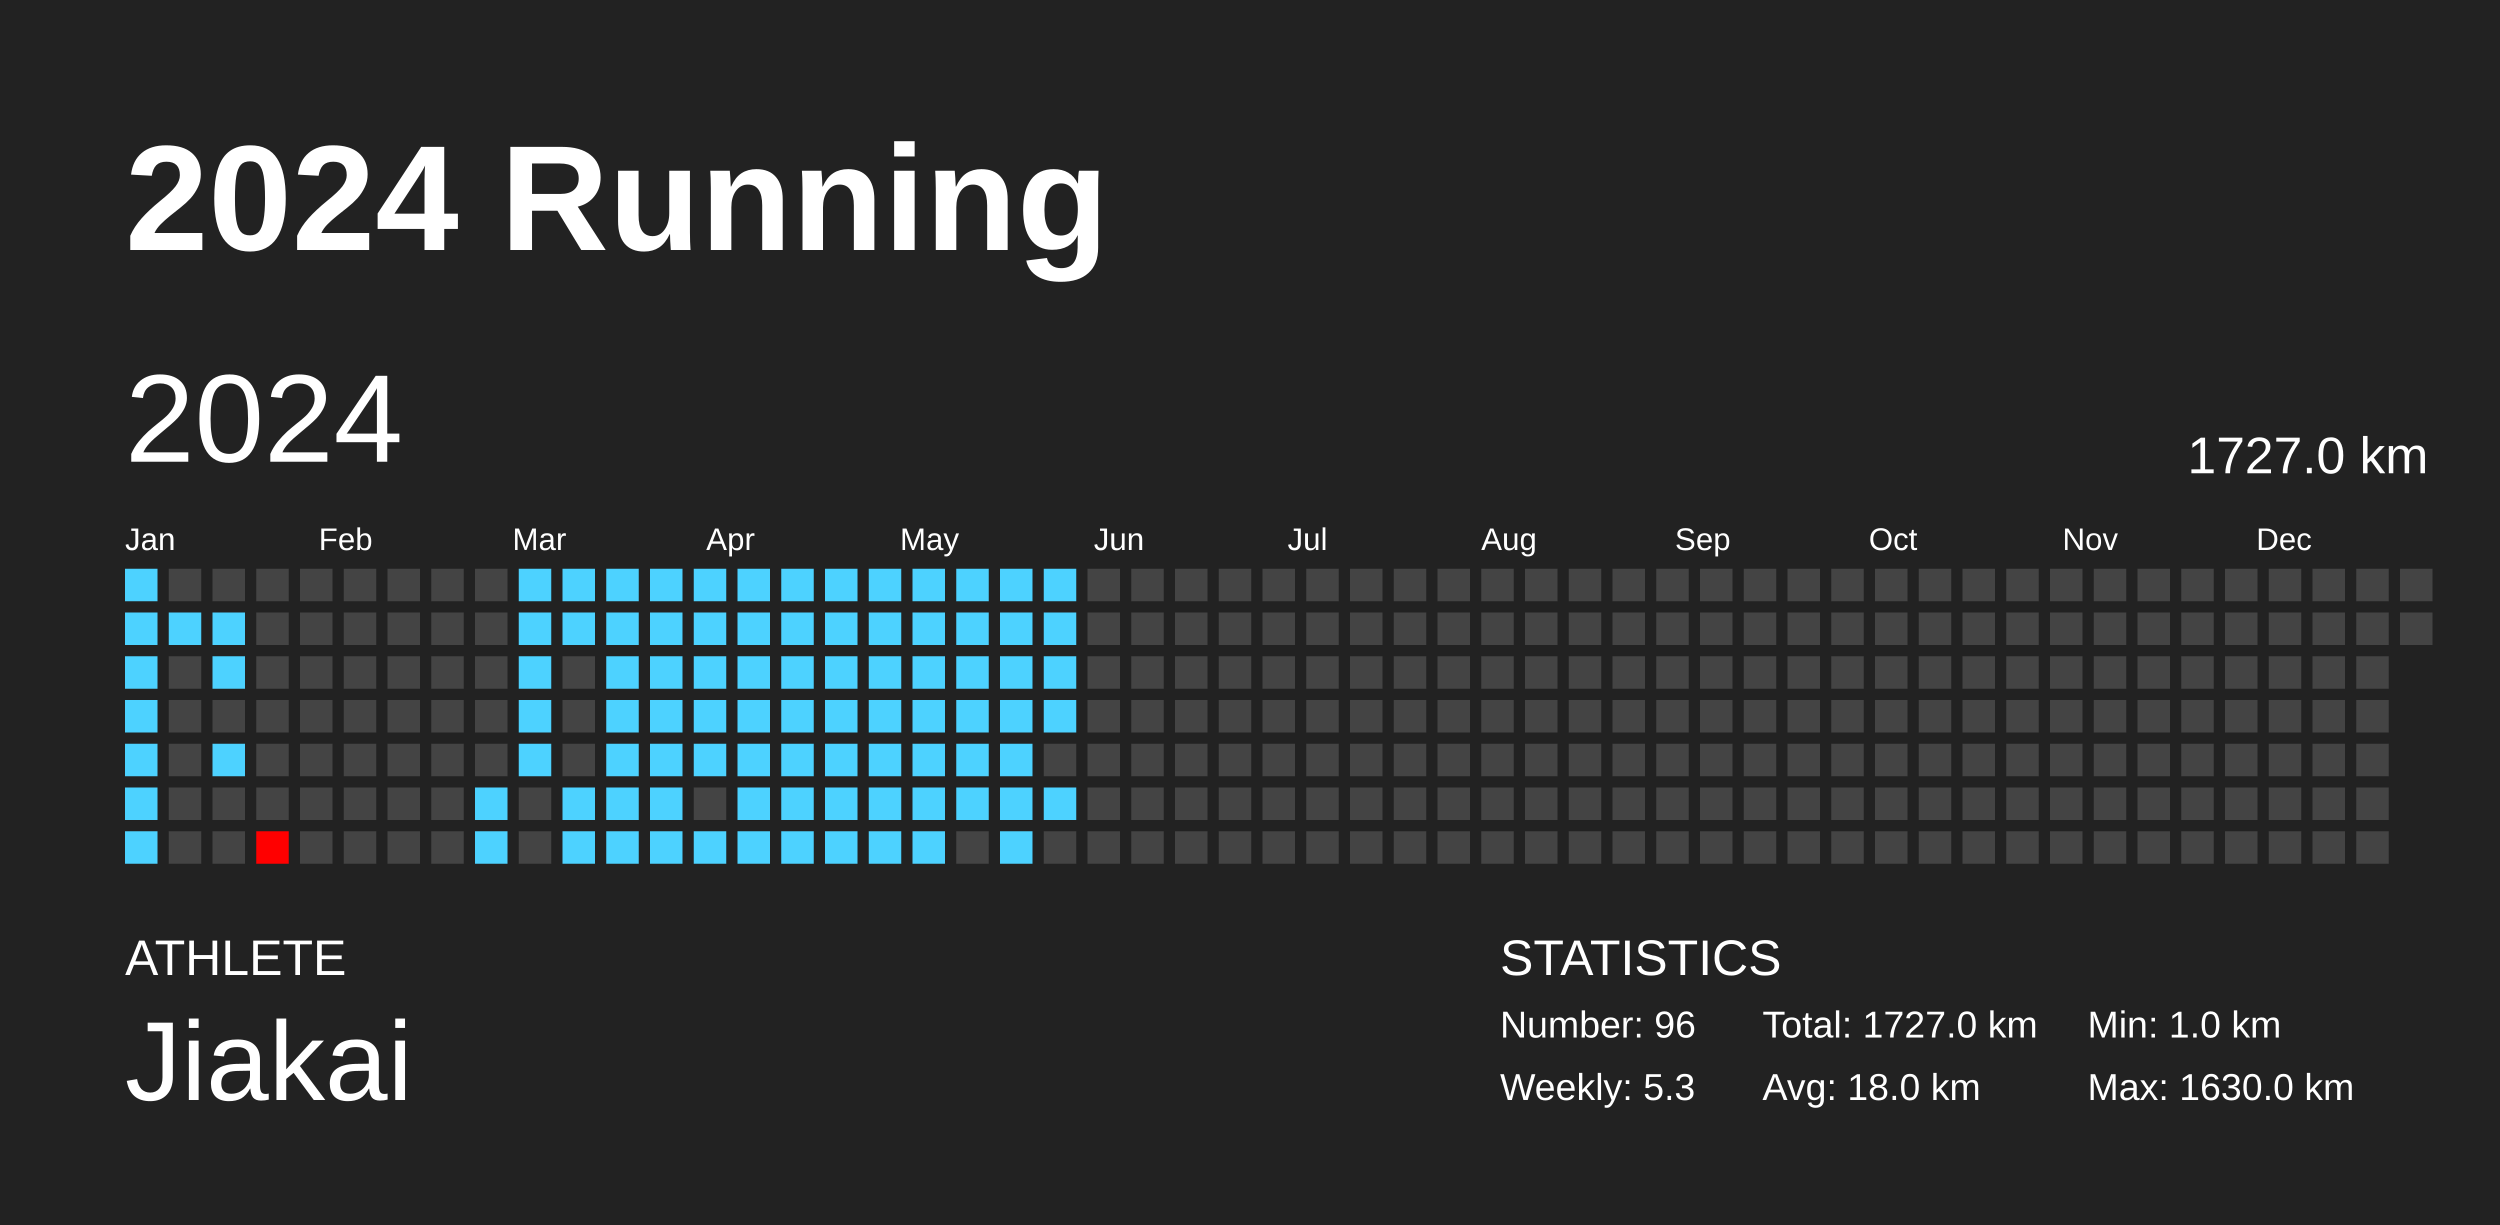
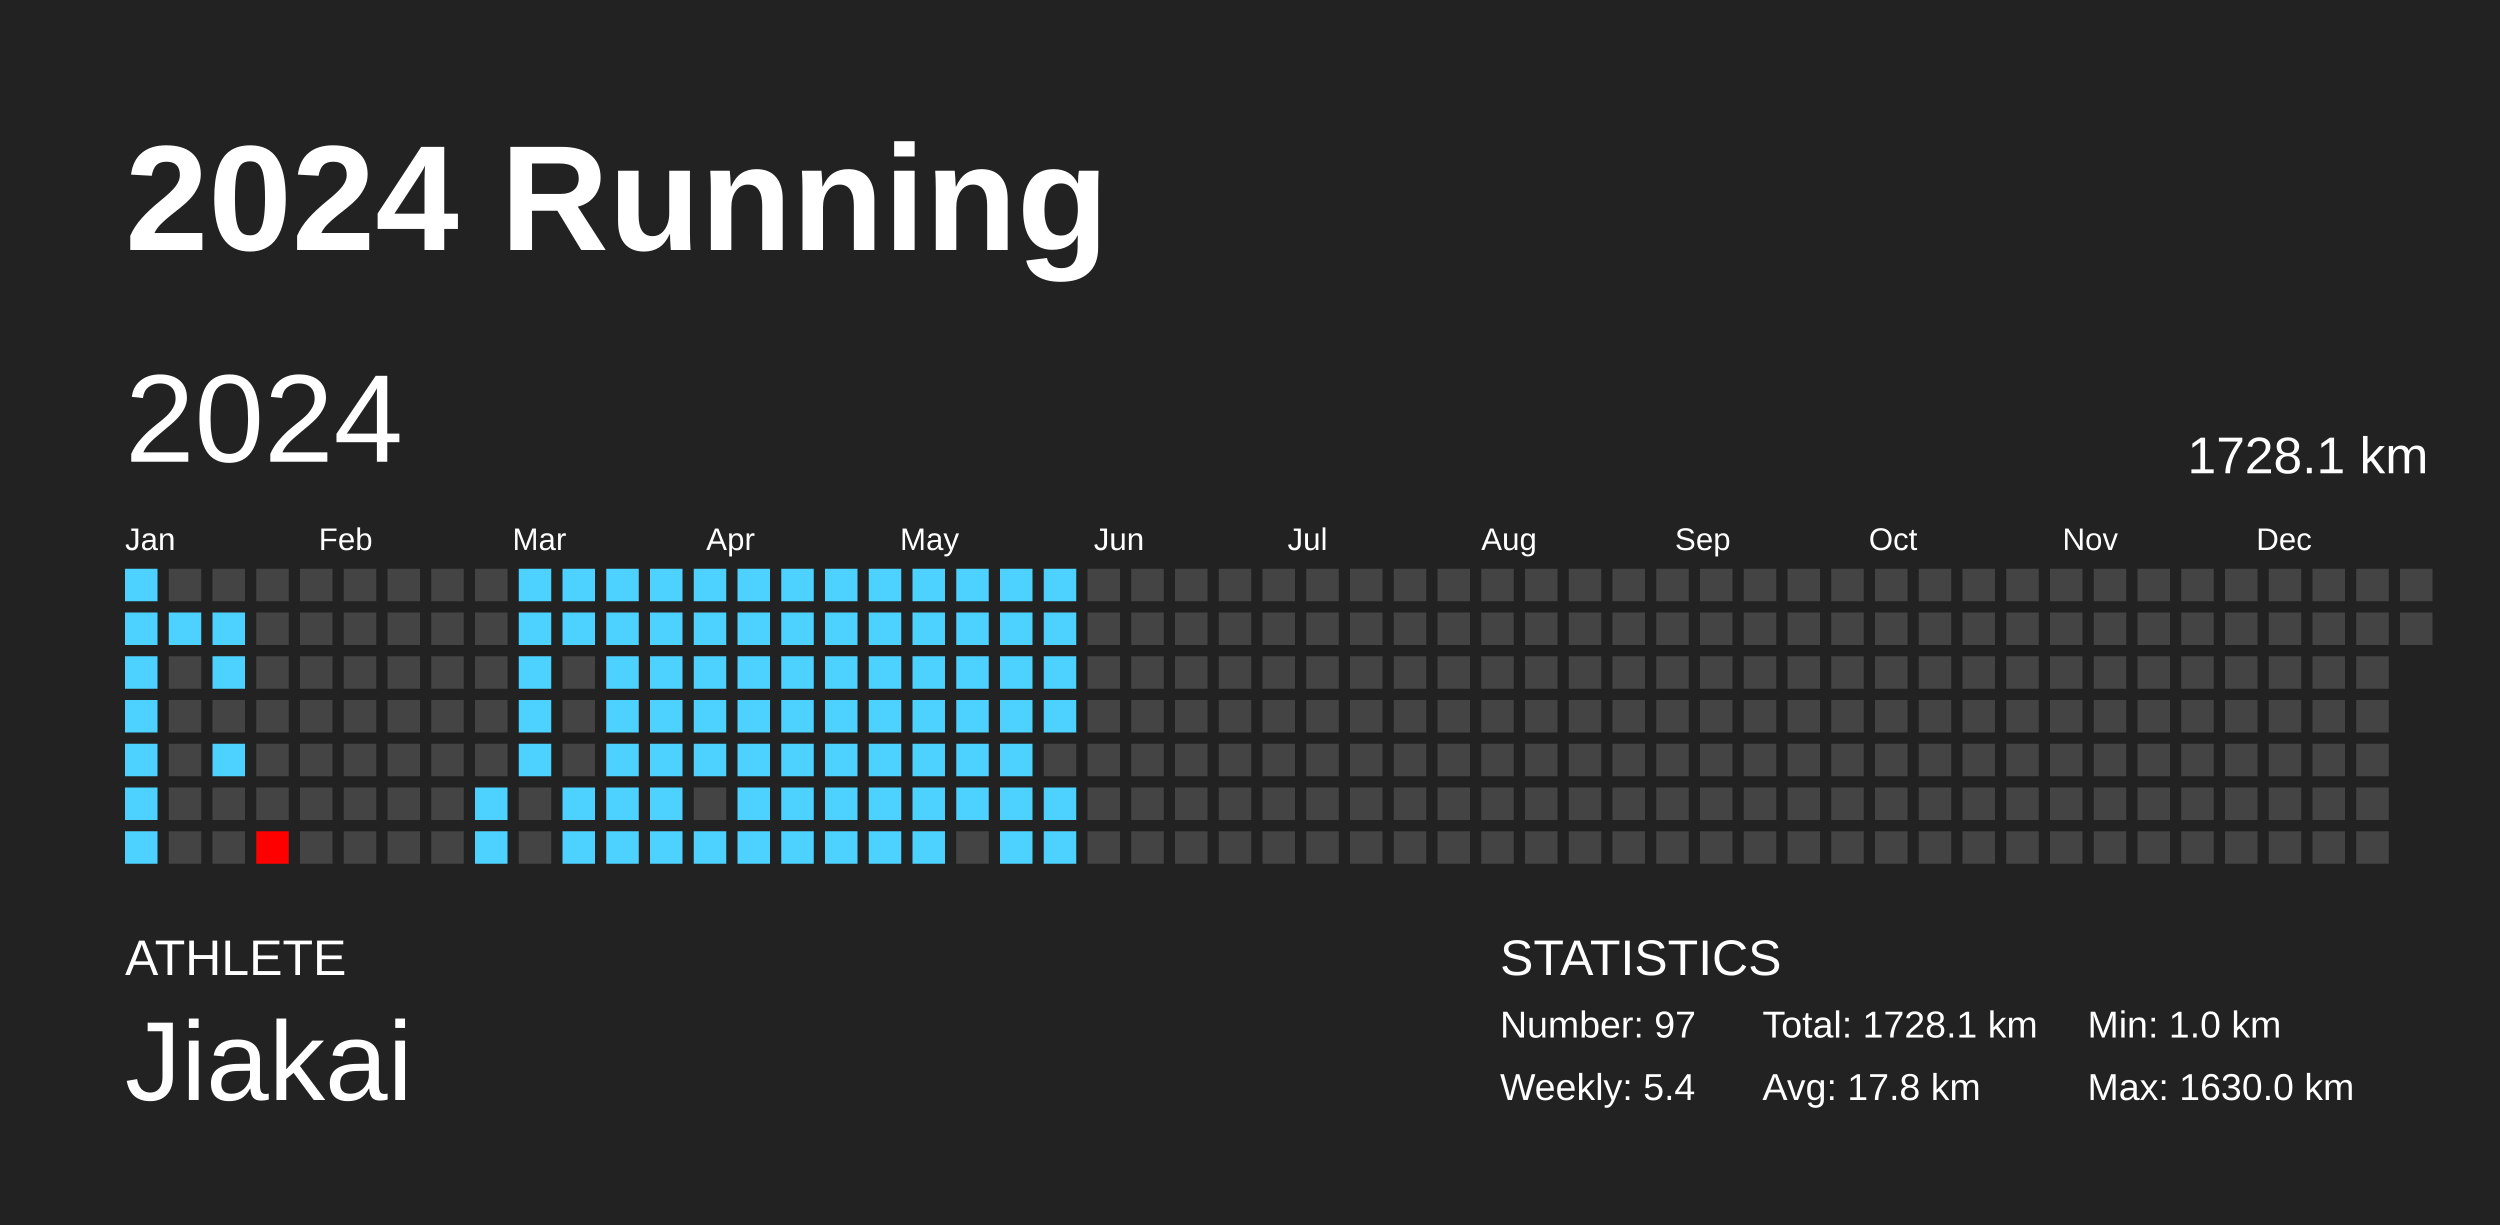
<svg xmlns="http://www.w3.org/2000/svg" baseProfile="full" height="98mm" version="1.1" viewBox="0,0,200,98" width="200mm">
  <defs />
  <rect fill="#222222" height="98" width="200" x="0" y="0" />
  <text fill="#FFFFFF" style="font-size:12px; font-family:Arial; font-weight:bold;" x="10" y="20">2024 Running</text>
  <text fill="#FFFFFF" style="font-size:4px; font-family:Arial" x="10" y="78">ATHLETE</text>
  <text fill="#FFFFFF" style="font-size:9px; font-family:Arial" x="10" y="88">Jiakai</text>
  <text fill="#FFFFFF" style="font-size:4px; font-family:Arial" x="120" y="78">STATISTICS</text>
-   <text fill="#FFFFFF" style="font-size:3px; font-family:Arial" x="120" y="83">Number: 96</text>
-   <text fill="#FFFFFF" style="font-size:3px; font-family:Arial" x="120" y="88">Weekly: 5.3</text>
-   <text fill="#FFFFFF" style="font-size:3px; font-family:Arial" x="141" y="83">Total: 1727.0 km</text>
-   <text fill="#FFFFFF" style="font-size:3px; font-family:Arial" x="141" y="88">Avg: 18.0 km</text>
+   <text fill="#FFFFFF" style="font-size:3px; font-family:Arial" x="120" y="83">Number: 97</text>
+   <text fill="#FFFFFF" style="font-size:3px; font-family:Arial" x="120" y="88">Weekly: 5.4</text>
+   <text fill="#FFFFFF" style="font-size:3px; font-family:Arial" x="141" y="83">Total: 1728.1 km</text>
+   <text fill="#FFFFFF" style="font-size:3px; font-family:Arial" x="141" y="88">Avg: 17.8 km</text>
  <text fill="#FFFFFF" style="font-size:3px; font-family:Arial" x="167" y="83">Min: 1.0 km</text>
  <text fill="#FFFFFF" style="font-size:3px; font-family:Arial" x="167" y="88">Max: 1630.0 km</text>
  <text dominant-baseline="hanging" fill="#FFFFFF" style="font-size:10.0px; font-family:Arial;" x="10" y="30">2024</text>
-   <text dominant-baseline="hanging" fill="#FFFFFF" style="font-size:4.125px; font-family:Arial;" x="175" y="35">1727.0 km</text>
+   <text dominant-baseline="hanging" fill="#FFFFFF" style="font-size:4.125px; font-family:Arial;" x="175" y="35">1728.1 km</text>
  <text fill="#FFFFFF" style="font-size:2.5px; font-family:Arial" x="10.0" y="44">Jan</text>
  <text fill="#FFFFFF" style="font-size:2.5px; font-family:Arial" x="25.5" y="44">Feb</text>
  <text fill="#FFFFFF" style="font-size:2.5px; font-family:Arial" x="41.0" y="44">Mar</text>
  <text fill="#FFFFFF" style="font-size:2.5px; font-family:Arial" x="56.5" y="44">Apr</text>
  <text fill="#FFFFFF" style="font-size:2.5px; font-family:Arial" x="72.0" y="44">May</text>
  <text fill="#FFFFFF" style="font-size:2.5px; font-family:Arial" x="87.5" y="44">Jun</text>
  <text fill="#FFFFFF" style="font-size:2.5px; font-family:Arial" x="103.0" y="44">Jul</text>
  <text fill="#FFFFFF" style="font-size:2.5px; font-family:Arial" x="118.5" y="44">Aug</text>
  <text fill="#FFFFFF" style="font-size:2.5px; font-family:Arial" x="134.0" y="44">Sep</text>
  <text fill="#FFFFFF" style="font-size:2.5px; font-family:Arial" x="149.5" y="44">Oct</text>
  <text fill="#FFFFFF" style="font-size:2.5px; font-family:Arial" x="165.0" y="44">Nov</text>
  <text fill="#FFFFFF" style="font-size:2.5px; font-family:Arial" x="180.5" y="44">Dec</text>
  <rect fill="#4dd2ff" height="2.6" width="2.6" x="10.0" y="45.5" />
  <rect fill="#4dd2ff" height="2.6" width="2.6" x="10.0" y="49.0" />
  <rect fill="#4dd2ff" height="2.6" width="2.6" x="10.0" y="52.5" />
  <rect fill="#4dd2ff" height="2.6" width="2.6" x="10.0" y="56.0" />
  <rect fill="#4dd2ff" height="2.6" width="2.6" x="10.0" y="59.5" />
  <rect fill="#4dd2ff" height="2.6" width="2.6" x="10.0" y="63.0" />
  <rect fill="#4dd2ff" height="2.6" width="2.6" x="10.0" y="66.5" />
  <rect fill="#444444" height="2.6" width="2.6" x="13.5" y="45.5" />
  <rect fill="#4dd2ff" height="2.6" width="2.6" x="13.5" y="49.0" />
  <rect fill="#444444" height="2.6" width="2.6" x="13.5" y="52.5" />
  <rect fill="#444444" height="2.6" width="2.6" x="13.5" y="56.0" />
  <rect fill="#444444" height="2.6" width="2.6" x="13.5" y="59.5" />
  <rect fill="#444444" height="2.6" width="2.6" x="13.5" y="63.0" />
  <rect fill="#444444" height="2.6" width="2.6" x="13.5" y="66.5" />
  <rect fill="#444444" height="2.6" width="2.6" x="17.0" y="45.5" />
  <rect fill="#4dd2ff" height="2.6" width="2.6" x="17.0" y="49.0" />
  <rect fill="#4dd2ff" height="2.6" width="2.6" x="17.0" y="52.5" />
  <rect fill="#444444" height="2.6" width="2.6" x="17.0" y="56.0" />
  <rect fill="#4dd2ff" height="2.6" width="2.6" x="17.0" y="59.5" />
  <rect fill="#444444" height="2.6" width="2.6" x="17.0" y="63.0" />
  <rect fill="#444444" height="2.6" width="2.6" x="17.0" y="66.5" />
  <rect fill="#444444" height="2.6" width="2.6" x="20.5" y="45.5" />
  <rect fill="#444444" height="2.6" width="2.6" x="20.5" y="49.0" />
  <rect fill="#444444" height="2.6" width="2.6" x="20.5" y="52.5" />
  <rect fill="#444444" height="2.6" width="2.6" x="20.5" y="56.0" />
  <rect fill="#444444" height="2.6" width="2.6" x="20.5" y="59.5" />
  <rect fill="#444444" height="2.6" width="2.6" x="20.5" y="63.0" />
  <rect fill="red" height="2.6" width="2.6" x="20.5" y="66.5" />
  <rect fill="#444444" height="2.6" width="2.6" x="24.0" y="45.5" />
  <rect fill="#444444" height="2.6" width="2.6" x="24.0" y="49.0" />
  <rect fill="#444444" height="2.6" width="2.6" x="24.0" y="52.5" />
  <rect fill="#444444" height="2.6" width="2.6" x="24.0" y="56.0" />
  <rect fill="#444444" height="2.6" width="2.6" x="24.0" y="59.5" />
  <rect fill="#444444" height="2.6" width="2.6" x="24.0" y="63.0" />
  <rect fill="#444444" height="2.6" width="2.6" x="24.0" y="66.5" />
  <rect fill="#444444" height="2.6" width="2.6" x="27.5" y="45.5" />
  <rect fill="#444444" height="2.6" width="2.6" x="27.5" y="49.0" />
  <rect fill="#444444" height="2.6" width="2.6" x="27.5" y="52.5" />
  <rect fill="#444444" height="2.6" width="2.6" x="27.5" y="56.0" />
  <rect fill="#444444" height="2.6" width="2.6" x="27.5" y="59.5" />
  <rect fill="#444444" height="2.6" width="2.6" x="27.5" y="63.0" />
  <rect fill="#444444" height="2.6" width="2.6" x="27.5" y="66.5" />
  <rect fill="#444444" height="2.6" width="2.6" x="31.0" y="45.5" />
  <rect fill="#444444" height="2.6" width="2.6" x="31.0" y="49.0" />
  <rect fill="#444444" height="2.6" width="2.6" x="31.0" y="52.5" />
  <rect fill="#444444" height="2.6" width="2.6" x="31.0" y="56.0" />
  <rect fill="#444444" height="2.6" width="2.6" x="31.0" y="59.5" />
  <rect fill="#444444" height="2.6" width="2.6" x="31.0" y="63.0" />
  <rect fill="#444444" height="2.6" width="2.6" x="31.0" y="66.5" />
  <rect fill="#444444" height="2.6" width="2.6" x="34.5" y="45.5" />
  <rect fill="#444444" height="2.6" width="2.6" x="34.5" y="49.0" />
  <rect fill="#444444" height="2.6" width="2.6" x="34.5" y="52.5" />
  <rect fill="#444444" height="2.6" width="2.6" x="34.5" y="56.0" />
  <rect fill="#444444" height="2.6" width="2.6" x="34.5" y="59.5" />
  <rect fill="#444444" height="2.6" width="2.6" x="34.5" y="63.0" />
  <rect fill="#444444" height="2.6" width="2.6" x="34.5" y="66.5" />
  <rect fill="#444444" height="2.6" width="2.6" x="38.0" y="45.5" />
  <rect fill="#444444" height="2.6" width="2.6" x="38.0" y="49.0" />
  <rect fill="#444444" height="2.6" width="2.6" x="38.0" y="52.5" />
  <rect fill="#444444" height="2.6" width="2.6" x="38.0" y="56.0" />
  <rect fill="#444444" height="2.6" width="2.6" x="38.0" y="59.5" />
  <rect fill="#4dd2ff" height="2.6" width="2.6" x="38.0" y="63.0" />
  <rect fill="#4dd2ff" height="2.6" width="2.6" x="38.0" y="66.5" />
  <rect fill="#4dd2ff" height="2.6" width="2.6" x="41.5" y="45.5" />
  <rect fill="#4dd2ff" height="2.6" width="2.6" x="41.5" y="49.0" />
  <rect fill="#4dd2ff" height="2.6" width="2.6" x="41.5" y="52.5" />
  <rect fill="#4dd2ff" height="2.6" width="2.6" x="41.5" y="56.0" />
  <rect fill="#4dd2ff" height="2.6" width="2.6" x="41.5" y="59.5" />
  <rect fill="#444444" height="2.6" width="2.6" x="41.5" y="63.0" />
  <rect fill="#444444" height="2.6" width="2.6" x="41.5" y="66.5" />
  <rect fill="#4dd2ff" height="2.6" width="2.6" x="45.0" y="45.5" />
  <rect fill="#4dd2ff" height="2.6" width="2.6" x="45.0" y="49.0" />
  <rect fill="#444444" height="2.6" width="2.6" x="45.0" y="52.5" />
  <rect fill="#444444" height="2.6" width="2.6" x="45.0" y="56.0" />
  <rect fill="#444444" height="2.6" width="2.6" x="45.0" y="59.5" />
  <rect fill="#4dd2ff" height="2.6" width="2.6" x="45.0" y="63.0" />
  <rect fill="#4dd2ff" height="2.6" width="2.6" x="45.0" y="66.5" />
  <rect fill="#4dd2ff" height="2.6" width="2.6" x="48.5" y="45.5" />
  <rect fill="#4dd2ff" height="2.6" width="2.6" x="48.5" y="49.0" />
  <rect fill="#4dd2ff" height="2.6" width="2.6" x="48.5" y="52.5" />
  <rect fill="#4dd2ff" height="2.6" width="2.6" x="48.5" y="56.0" />
  <rect fill="#4dd2ff" height="2.6" width="2.6" x="48.5" y="59.5" />
  <rect fill="#4dd2ff" height="2.6" width="2.6" x="48.5" y="63.0" />
  <rect fill="#4dd2ff" height="2.6" width="2.6" x="48.5" y="66.5" />
  <rect fill="#4dd2ff" height="2.6" width="2.6" x="52.0" y="45.5" />
  <rect fill="#4dd2ff" height="2.6" width="2.6" x="52.0" y="49.0" />
  <rect fill="#4dd2ff" height="2.6" width="2.6" x="52.0" y="52.5" />
  <rect fill="#4dd2ff" height="2.6" width="2.6" x="52.0" y="56.0" />
  <rect fill="#4dd2ff" height="2.6" width="2.6" x="52.0" y="59.5" />
  <rect fill="#4dd2ff" height="2.6" width="2.6" x="52.0" y="63.0" />
  <rect fill="#4dd2ff" height="2.6" width="2.6" x="52.0" y="66.5" />
  <rect fill="#4dd2ff" height="2.6" width="2.6" x="55.5" y="45.5" />
  <rect fill="#4dd2ff" height="2.6" width="2.6" x="55.5" y="49.0" />
  <rect fill="#4dd2ff" height="2.6" width="2.6" x="55.5" y="52.5" />
  <rect fill="#4dd2ff" height="2.6" width="2.6" x="55.5" y="56.0" />
  <rect fill="#4dd2ff" height="2.6" width="2.6" x="55.5" y="59.5" />
  <rect fill="#444444" height="2.6" width="2.6" x="55.5" y="63.0" />
  <rect fill="#4dd2ff" height="2.6" width="2.6" x="55.5" y="66.5" />
  <rect fill="#4dd2ff" height="2.6" width="2.6" x="59.0" y="45.5" />
  <rect fill="#4dd2ff" height="2.6" width="2.6" x="59.0" y="49.0" />
  <rect fill="#4dd2ff" height="2.6" width="2.6" x="59.0" y="52.5" />
  <rect fill="#4dd2ff" height="2.6" width="2.6" x="59.0" y="56.0" />
  <rect fill="#4dd2ff" height="2.6" width="2.6" x="59.0" y="59.5" />
  <rect fill="#4dd2ff" height="2.6" width="2.6" x="59.0" y="63.0" />
  <rect fill="#4dd2ff" height="2.6" width="2.6" x="59.0" y="66.5" />
  <rect fill="#4dd2ff" height="2.6" width="2.6" x="62.5" y="45.5" />
  <rect fill="#4dd2ff" height="2.6" width="2.6" x="62.5" y="49.0" />
  <rect fill="#4dd2ff" height="2.6" width="2.6" x="62.5" y="52.5" />
  <rect fill="#4dd2ff" height="2.6" width="2.6" x="62.5" y="56.0" />
  <rect fill="#4dd2ff" height="2.6" width="2.6" x="62.5" y="59.5" />
  <rect fill="#4dd2ff" height="2.6" width="2.6" x="62.5" y="63.0" />
  <rect fill="#4dd2ff" height="2.6" width="2.6" x="62.5" y="66.5" />
  <rect fill="#4dd2ff" height="2.6" width="2.6" x="66.0" y="45.5" />
  <rect fill="#4dd2ff" height="2.6" width="2.6" x="66.0" y="49.0" />
  <rect fill="#4dd2ff" height="2.6" width="2.6" x="66.0" y="52.5" />
  <rect fill="#4dd2ff" height="2.6" width="2.6" x="66.0" y="56.0" />
  <rect fill="#4dd2ff" height="2.6" width="2.6" x="66.0" y="59.5" />
  <rect fill="#4dd2ff" height="2.6" width="2.6" x="66.0" y="63.0" />
  <rect fill="#4dd2ff" height="2.6" width="2.6" x="66.0" y="66.5" />
  <rect fill="#4dd2ff" height="2.6" width="2.6" x="69.5" y="45.5" />
  <rect fill="#4dd2ff" height="2.6" width="2.6" x="69.5" y="49.0" />
  <rect fill="#4dd2ff" height="2.6" width="2.6" x="69.5" y="52.5" />
  <rect fill="#4dd2ff" height="2.6" width="2.6" x="69.5" y="56.0" />
  <rect fill="#4dd2ff" height="2.6" width="2.6" x="69.5" y="59.5" />
  <rect fill="#4dd2ff" height="2.6" width="2.6" x="69.5" y="63.0" />
  <rect fill="#4dd2ff" height="2.6" width="2.6" x="69.5" y="66.5" />
  <rect fill="#4dd2ff" height="2.6" width="2.6" x="73.0" y="45.5" />
  <rect fill="#4dd2ff" height="2.6" width="2.6" x="73.0" y="49.0" />
  <rect fill="#4dd2ff" height="2.6" width="2.6" x="73.0" y="52.5" />
  <rect fill="#4dd2ff" height="2.6" width="2.6" x="73.0" y="56.0" />
  <rect fill="#4dd2ff" height="2.6" width="2.6" x="73.0" y="59.5" />
  <rect fill="#4dd2ff" height="2.6" width="2.6" x="73.0" y="63.0" />
  <rect fill="#4dd2ff" height="2.6" width="2.6" x="73.0" y="66.5" />
  <rect fill="#4dd2ff" height="2.6" width="2.6" x="76.5" y="45.5" />
  <rect fill="#4dd2ff" height="2.6" width="2.6" x="76.5" y="49.0" />
  <rect fill="#4dd2ff" height="2.6" width="2.6" x="76.5" y="52.5" />
  <rect fill="#4dd2ff" height="2.6" width="2.6" x="76.5" y="56.0" />
  <rect fill="#4dd2ff" height="2.6" width="2.6" x="76.5" y="59.5" />
  <rect fill="#4dd2ff" height="2.6" width="2.6" x="76.5" y="63.0" />
  <rect fill="#444444" height="2.6" width="2.6" x="76.5" y="66.5" />
  <rect fill="#4dd2ff" height="2.6" width="2.6" x="80.0" y="45.5" />
  <rect fill="#4dd2ff" height="2.6" width="2.6" x="80.0" y="49.0" />
  <rect fill="#4dd2ff" height="2.6" width="2.6" x="80.0" y="52.5" />
  <rect fill="#4dd2ff" height="2.6" width="2.6" x="80.0" y="56.0" />
  <rect fill="#4dd2ff" height="2.6" width="2.6" x="80.0" y="59.5" />
  <rect fill="#4dd2ff" height="2.6" width="2.6" x="80.0" y="63.0" />
  <rect fill="#4dd2ff" height="2.6" width="2.6" x="80.0" y="66.5" />
  <rect fill="#4dd2ff" height="2.6" width="2.6" x="83.5" y="45.5" />
  <rect fill="#4dd2ff" height="2.6" width="2.6" x="83.5" y="49.0" />
  <rect fill="#4dd2ff" height="2.6" width="2.6" x="83.5" y="52.5" />
  <rect fill="#4dd2ff" height="2.6" width="2.6" x="83.5" y="56.0" />
  <rect fill="#444444" height="2.6" width="2.6" x="83.5" y="59.5" />
  <rect fill="#4dd2ff" height="2.6" width="2.6" x="83.5" y="63.0" />
-   <rect fill="#444444" height="2.6" width="2.6" x="83.5" y="66.5" />
+   <rect fill="#4dd2ff" height="2.6" width="2.6" x="83.5" y="66.5" />
  <rect fill="#444444" height="2.6" width="2.6" x="87.0" y="45.5" />
  <rect fill="#444444" height="2.6" width="2.6" x="87.0" y="49.0" />
  <rect fill="#444444" height="2.6" width="2.6" x="87.0" y="52.5" />
  <rect fill="#444444" height="2.6" width="2.6" x="87.0" y="56.0" />
  <rect fill="#444444" height="2.6" width="2.6" x="87.0" y="59.5" />
  <rect fill="#444444" height="2.6" width="2.6" x="87.0" y="63.0" />
  <rect fill="#444444" height="2.6" width="2.6" x="87.0" y="66.5" />
  <rect fill="#444444" height="2.6" width="2.6" x="90.5" y="45.5" />
  <rect fill="#444444" height="2.6" width="2.6" x="90.5" y="49.0" />
  <rect fill="#444444" height="2.6" width="2.6" x="90.5" y="52.5" />
  <rect fill="#444444" height="2.6" width="2.6" x="90.5" y="56.0" />
  <rect fill="#444444" height="2.6" width="2.6" x="90.5" y="59.5" />
  <rect fill="#444444" height="2.6" width="2.6" x="90.5" y="63.0" />
  <rect fill="#444444" height="2.6" width="2.6" x="90.5" y="66.5" />
  <rect fill="#444444" height="2.6" width="2.6" x="94.0" y="45.5" />
  <rect fill="#444444" height="2.6" width="2.6" x="94.0" y="49.0" />
  <rect fill="#444444" height="2.6" width="2.6" x="94.0" y="52.5" />
  <rect fill="#444444" height="2.6" width="2.6" x="94.0" y="56.0" />
  <rect fill="#444444" height="2.6" width="2.6" x="94.0" y="59.5" />
  <rect fill="#444444" height="2.6" width="2.6" x="94.0" y="63.0" />
  <rect fill="#444444" height="2.6" width="2.6" x="94.0" y="66.5" />
  <rect fill="#444444" height="2.6" width="2.6" x="97.5" y="45.5" />
  <rect fill="#444444" height="2.6" width="2.6" x="97.5" y="49.0" />
  <rect fill="#444444" height="2.6" width="2.6" x="97.5" y="52.5" />
  <rect fill="#444444" height="2.6" width="2.6" x="97.5" y="56.0" />
  <rect fill="#444444" height="2.6" width="2.6" x="97.5" y="59.5" />
  <rect fill="#444444" height="2.6" width="2.6" x="97.5" y="63.0" />
  <rect fill="#444444" height="2.6" width="2.6" x="97.5" y="66.5" />
  <rect fill="#444444" height="2.6" width="2.6" x="101.0" y="45.5" />
  <rect fill="#444444" height="2.6" width="2.6" x="101.0" y="49.0" />
  <rect fill="#444444" height="2.6" width="2.6" x="101.0" y="52.5" />
  <rect fill="#444444" height="2.6" width="2.6" x="101.0" y="56.0" />
  <rect fill="#444444" height="2.6" width="2.6" x="101.0" y="59.5" />
  <rect fill="#444444" height="2.6" width="2.6" x="101.0" y="63.0" />
  <rect fill="#444444" height="2.6" width="2.6" x="101.0" y="66.5" />
  <rect fill="#444444" height="2.6" width="2.6" x="104.5" y="45.5" />
  <rect fill="#444444" height="2.6" width="2.6" x="104.5" y="49.0" />
  <rect fill="#444444" height="2.6" width="2.6" x="104.5" y="52.5" />
  <rect fill="#444444" height="2.6" width="2.6" x="104.5" y="56.0" />
  <rect fill="#444444" height="2.6" width="2.6" x="104.5" y="59.5" />
  <rect fill="#444444" height="2.6" width="2.6" x="104.5" y="63.0" />
  <rect fill="#444444" height="2.6" width="2.6" x="104.5" y="66.5" />
  <rect fill="#444444" height="2.6" width="2.6" x="108.0" y="45.5" />
  <rect fill="#444444" height="2.6" width="2.6" x="108.0" y="49.0" />
  <rect fill="#444444" height="2.6" width="2.6" x="108.0" y="52.5" />
  <rect fill="#444444" height="2.6" width="2.6" x="108.0" y="56.0" />
  <rect fill="#444444" height="2.6" width="2.6" x="108.0" y="59.5" />
  <rect fill="#444444" height="2.6" width="2.6" x="108.0" y="63.0" />
  <rect fill="#444444" height="2.6" width="2.6" x="108.0" y="66.5" />
  <rect fill="#444444" height="2.6" width="2.6" x="111.5" y="45.5" />
  <rect fill="#444444" height="2.6" width="2.6" x="111.5" y="49.0" />
  <rect fill="#444444" height="2.6" width="2.6" x="111.5" y="52.5" />
  <rect fill="#444444" height="2.6" width="2.6" x="111.5" y="56.0" />
  <rect fill="#444444" height="2.6" width="2.6" x="111.5" y="59.5" />
  <rect fill="#444444" height="2.6" width="2.6" x="111.5" y="63.0" />
  <rect fill="#444444" height="2.6" width="2.6" x="111.5" y="66.5" />
  <rect fill="#444444" height="2.6" width="2.6" x="115.0" y="45.5" />
  <rect fill="#444444" height="2.6" width="2.6" x="115.0" y="49.0" />
  <rect fill="#444444" height="2.6" width="2.6" x="115.0" y="52.5" />
  <rect fill="#444444" height="2.6" width="2.6" x="115.0" y="56.0" />
  <rect fill="#444444" height="2.6" width="2.6" x="115.0" y="59.5" />
  <rect fill="#444444" height="2.6" width="2.6" x="115.0" y="63.0" />
  <rect fill="#444444" height="2.6" width="2.6" x="115.0" y="66.5" />
  <rect fill="#444444" height="2.6" width="2.6" x="118.5" y="45.5" />
  <rect fill="#444444" height="2.6" width="2.6" x="118.5" y="49.0" />
  <rect fill="#444444" height="2.6" width="2.6" x="118.5" y="52.5" />
  <rect fill="#444444" height="2.6" width="2.6" x="118.5" y="56.0" />
  <rect fill="#444444" height="2.6" width="2.6" x="118.5" y="59.5" />
  <rect fill="#444444" height="2.6" width="2.6" x="118.5" y="63.0" />
  <rect fill="#444444" height="2.6" width="2.6" x="118.5" y="66.5" />
  <rect fill="#444444" height="2.6" width="2.6" x="122.0" y="45.5" />
  <rect fill="#444444" height="2.6" width="2.6" x="122.0" y="49.0" />
  <rect fill="#444444" height="2.6" width="2.6" x="122.0" y="52.5" />
  <rect fill="#444444" height="2.6" width="2.6" x="122.0" y="56.0" />
  <rect fill="#444444" height="2.6" width="2.6" x="122.0" y="59.5" />
  <rect fill="#444444" height="2.6" width="2.6" x="122.0" y="63.0" />
  <rect fill="#444444" height="2.6" width="2.6" x="122.0" y="66.5" />
  <rect fill="#444444" height="2.6" width="2.6" x="125.5" y="45.5" />
  <rect fill="#444444" height="2.6" width="2.6" x="125.5" y="49.0" />
  <rect fill="#444444" height="2.6" width="2.6" x="125.5" y="52.5" />
  <rect fill="#444444" height="2.6" width="2.6" x="125.5" y="56.0" />
  <rect fill="#444444" height="2.6" width="2.6" x="125.5" y="59.5" />
  <rect fill="#444444" height="2.6" width="2.6" x="125.5" y="63.0" />
  <rect fill="#444444" height="2.6" width="2.6" x="125.5" y="66.5" />
  <rect fill="#444444" height="2.6" width="2.6" x="129.0" y="45.5" />
  <rect fill="#444444" height="2.6" width="2.6" x="129.0" y="49.0" />
  <rect fill="#444444" height="2.6" width="2.6" x="129.0" y="52.5" />
  <rect fill="#444444" height="2.6" width="2.6" x="129.0" y="56.0" />
  <rect fill="#444444" height="2.6" width="2.6" x="129.0" y="59.5" />
  <rect fill="#444444" height="2.6" width="2.6" x="129.0" y="63.0" />
  <rect fill="#444444" height="2.6" width="2.6" x="129.0" y="66.5" />
  <rect fill="#444444" height="2.6" width="2.6" x="132.5" y="45.5" />
  <rect fill="#444444" height="2.6" width="2.6" x="132.5" y="49.0" />
  <rect fill="#444444" height="2.6" width="2.6" x="132.5" y="52.5" />
  <rect fill="#444444" height="2.6" width="2.6" x="132.5" y="56.0" />
  <rect fill="#444444" height="2.6" width="2.6" x="132.5" y="59.5" />
  <rect fill="#444444" height="2.6" width="2.6" x="132.5" y="63.0" />
  <rect fill="#444444" height="2.6" width="2.6" x="132.5" y="66.5" />
  <rect fill="#444444" height="2.6" width="2.6" x="136.0" y="45.5" />
  <rect fill="#444444" height="2.6" width="2.6" x="136.0" y="49.0" />
  <rect fill="#444444" height="2.6" width="2.6" x="136.0" y="52.5" />
  <rect fill="#444444" height="2.6" width="2.6" x="136.0" y="56.0" />
  <rect fill="#444444" height="2.6" width="2.6" x="136.0" y="59.5" />
  <rect fill="#444444" height="2.6" width="2.6" x="136.0" y="63.0" />
  <rect fill="#444444" height="2.6" width="2.6" x="136.0" y="66.5" />
  <rect fill="#444444" height="2.6" width="2.6" x="139.5" y="45.5" />
  <rect fill="#444444" height="2.6" width="2.6" x="139.5" y="49.0" />
  <rect fill="#444444" height="2.6" width="2.6" x="139.5" y="52.5" />
  <rect fill="#444444" height="2.6" width="2.6" x="139.5" y="56.0" />
  <rect fill="#444444" height="2.6" width="2.6" x="139.5" y="59.5" />
  <rect fill="#444444" height="2.6" width="2.6" x="139.5" y="63.0" />
  <rect fill="#444444" height="2.6" width="2.6" x="139.5" y="66.5" />
  <rect fill="#444444" height="2.6" width="2.6" x="143.0" y="45.5" />
  <rect fill="#444444" height="2.6" width="2.6" x="143.0" y="49.0" />
  <rect fill="#444444" height="2.6" width="2.6" x="143.0" y="52.5" />
  <rect fill="#444444" height="2.6" width="2.6" x="143.0" y="56.0" />
  <rect fill="#444444" height="2.6" width="2.6" x="143.0" y="59.5" />
  <rect fill="#444444" height="2.6" width="2.6" x="143.0" y="63.0" />
  <rect fill="#444444" height="2.6" width="2.6" x="143.0" y="66.5" />
  <rect fill="#444444" height="2.6" width="2.6" x="146.5" y="45.5" />
  <rect fill="#444444" height="2.6" width="2.6" x="146.5" y="49.0" />
  <rect fill="#444444" height="2.6" width="2.6" x="146.5" y="52.5" />
  <rect fill="#444444" height="2.6" width="2.6" x="146.5" y="56.0" />
  <rect fill="#444444" height="2.6" width="2.6" x="146.5" y="59.5" />
  <rect fill="#444444" height="2.6" width="2.6" x="146.5" y="63.0" />
  <rect fill="#444444" height="2.6" width="2.6" x="146.5" y="66.5" />
  <rect fill="#444444" height="2.6" width="2.6" x="150.0" y="45.5" />
  <rect fill="#444444" height="2.6" width="2.6" x="150.0" y="49.0" />
  <rect fill="#444444" height="2.6" width="2.6" x="150.0" y="52.5" />
  <rect fill="#444444" height="2.6" width="2.6" x="150.0" y="56.0" />
  <rect fill="#444444" height="2.6" width="2.6" x="150.0" y="59.5" />
  <rect fill="#444444" height="2.6" width="2.6" x="150.0" y="63.0" />
  <rect fill="#444444" height="2.6" width="2.6" x="150.0" y="66.5" />
  <rect fill="#444444" height="2.6" width="2.6" x="153.5" y="45.5" />
  <rect fill="#444444" height="2.6" width="2.6" x="153.5" y="49.0" />
  <rect fill="#444444" height="2.6" width="2.6" x="153.5" y="52.5" />
  <rect fill="#444444" height="2.6" width="2.6" x="153.5" y="56.0" />
  <rect fill="#444444" height="2.6" width="2.6" x="153.5" y="59.5" />
  <rect fill="#444444" height="2.6" width="2.6" x="153.5" y="63.0" />
  <rect fill="#444444" height="2.6" width="2.6" x="153.5" y="66.5" />
  <rect fill="#444444" height="2.6" width="2.6" x="157.0" y="45.5" />
  <rect fill="#444444" height="2.6" width="2.6" x="157.0" y="49.0" />
  <rect fill="#444444" height="2.6" width="2.6" x="157.0" y="52.5" />
  <rect fill="#444444" height="2.6" width="2.6" x="157.0" y="56.0" />
  <rect fill="#444444" height="2.6" width="2.6" x="157.0" y="59.5" />
  <rect fill="#444444" height="2.6" width="2.6" x="157.0" y="63.0" />
  <rect fill="#444444" height="2.6" width="2.6" x="157.0" y="66.5" />
  <rect fill="#444444" height="2.6" width="2.6" x="160.5" y="45.5" />
  <rect fill="#444444" height="2.6" width="2.6" x="160.5" y="49.0" />
  <rect fill="#444444" height="2.6" width="2.6" x="160.5" y="52.5" />
  <rect fill="#444444" height="2.6" width="2.6" x="160.5" y="56.0" />
  <rect fill="#444444" height="2.6" width="2.6" x="160.5" y="59.5" />
  <rect fill="#444444" height="2.6" width="2.6" x="160.5" y="63.0" />
  <rect fill="#444444" height="2.6" width="2.6" x="160.5" y="66.5" />
  <rect fill="#444444" height="2.6" width="2.6" x="164.0" y="45.5" />
  <rect fill="#444444" height="2.6" width="2.6" x="164.0" y="49.0" />
  <rect fill="#444444" height="2.6" width="2.6" x="164.0" y="52.5" />
  <rect fill="#444444" height="2.6" width="2.6" x="164.0" y="56.0" />
  <rect fill="#444444" height="2.6" width="2.6" x="164.0" y="59.5" />
  <rect fill="#444444" height="2.6" width="2.6" x="164.0" y="63.0" />
  <rect fill="#444444" height="2.6" width="2.6" x="164.0" y="66.5" />
  <rect fill="#444444" height="2.6" width="2.6" x="167.5" y="45.5" />
  <rect fill="#444444" height="2.6" width="2.6" x="167.5" y="49.0" />
  <rect fill="#444444" height="2.6" width="2.6" x="167.5" y="52.5" />
  <rect fill="#444444" height="2.6" width="2.6" x="167.5" y="56.0" />
  <rect fill="#444444" height="2.6" width="2.6" x="167.5" y="59.5" />
  <rect fill="#444444" height="2.6" width="2.6" x="167.5" y="63.0" />
  <rect fill="#444444" height="2.6" width="2.6" x="167.5" y="66.5" />
  <rect fill="#444444" height="2.6" width="2.6" x="171.0" y="45.5" />
  <rect fill="#444444" height="2.6" width="2.6" x="171.0" y="49.0" />
  <rect fill="#444444" height="2.6" width="2.6" x="171.0" y="52.5" />
  <rect fill="#444444" height="2.6" width="2.6" x="171.0" y="56.0" />
  <rect fill="#444444" height="2.6" width="2.6" x="171.0" y="59.5" />
  <rect fill="#444444" height="2.6" width="2.6" x="171.0" y="63.0" />
  <rect fill="#444444" height="2.6" width="2.6" x="171.0" y="66.5" />
  <rect fill="#444444" height="2.6" width="2.6" x="174.5" y="45.5" />
  <rect fill="#444444" height="2.6" width="2.6" x="174.5" y="49.0" />
  <rect fill="#444444" height="2.6" width="2.6" x="174.5" y="52.5" />
  <rect fill="#444444" height="2.6" width="2.6" x="174.5" y="56.0" />
  <rect fill="#444444" height="2.6" width="2.6" x="174.5" y="59.5" />
  <rect fill="#444444" height="2.6" width="2.6" x="174.5" y="63.0" />
  <rect fill="#444444" height="2.6" width="2.6" x="174.5" y="66.5" />
  <rect fill="#444444" height="2.6" width="2.6" x="178.0" y="45.5" />
  <rect fill="#444444" height="2.6" width="2.6" x="178.0" y="49.0" />
  <rect fill="#444444" height="2.6" width="2.6" x="178.0" y="52.5" />
  <rect fill="#444444" height="2.6" width="2.6" x="178.0" y="56.0" />
  <rect fill="#444444" height="2.6" width="2.6" x="178.0" y="59.5" />
  <rect fill="#444444" height="2.6" width="2.6" x="178.0" y="63.0" />
  <rect fill="#444444" height="2.6" width="2.6" x="178.0" y="66.5" />
  <rect fill="#444444" height="2.6" width="2.6" x="181.5" y="45.5" />
  <rect fill="#444444" height="2.6" width="2.6" x="181.5" y="49.0" />
  <rect fill="#444444" height="2.6" width="2.6" x="181.5" y="52.5" />
  <rect fill="#444444" height="2.6" width="2.6" x="181.5" y="56.0" />
  <rect fill="#444444" height="2.6" width="2.6" x="181.5" y="59.5" />
  <rect fill="#444444" height="2.6" width="2.6" x="181.5" y="63.0" />
  <rect fill="#444444" height="2.6" width="2.6" x="181.5" y="66.5" />
  <rect fill="#444444" height="2.6" width="2.6" x="185.0" y="45.5" />
  <rect fill="#444444" height="2.6" width="2.6" x="185.0" y="49.0" />
  <rect fill="#444444" height="2.6" width="2.6" x="185.0" y="52.5" />
  <rect fill="#444444" height="2.6" width="2.6" x="185.0" y="56.0" />
  <rect fill="#444444" height="2.6" width="2.6" x="185.0" y="59.5" />
  <rect fill="#444444" height="2.6" width="2.6" x="185.0" y="63.0" />
  <rect fill="#444444" height="2.6" width="2.6" x="185.0" y="66.5" />
  <rect fill="#444444" height="2.6" width="2.6" x="188.5" y="45.5" />
  <rect fill="#444444" height="2.6" width="2.6" x="188.5" y="49.0" />
  <rect fill="#444444" height="2.6" width="2.6" x="188.5" y="52.5" />
  <rect fill="#444444" height="2.6" width="2.6" x="188.5" y="56.0" />
  <rect fill="#444444" height="2.6" width="2.6" x="188.5" y="59.5" />
  <rect fill="#444444" height="2.6" width="2.6" x="188.5" y="63.0" />
  <rect fill="#444444" height="2.6" width="2.6" x="188.5" y="66.5" />
  <rect fill="#444444" height="2.6" width="2.6" x="192.0" y="45.5" />
  <rect fill="#444444" height="2.6" width="2.6" x="192.0" y="49.0" />
</svg>
